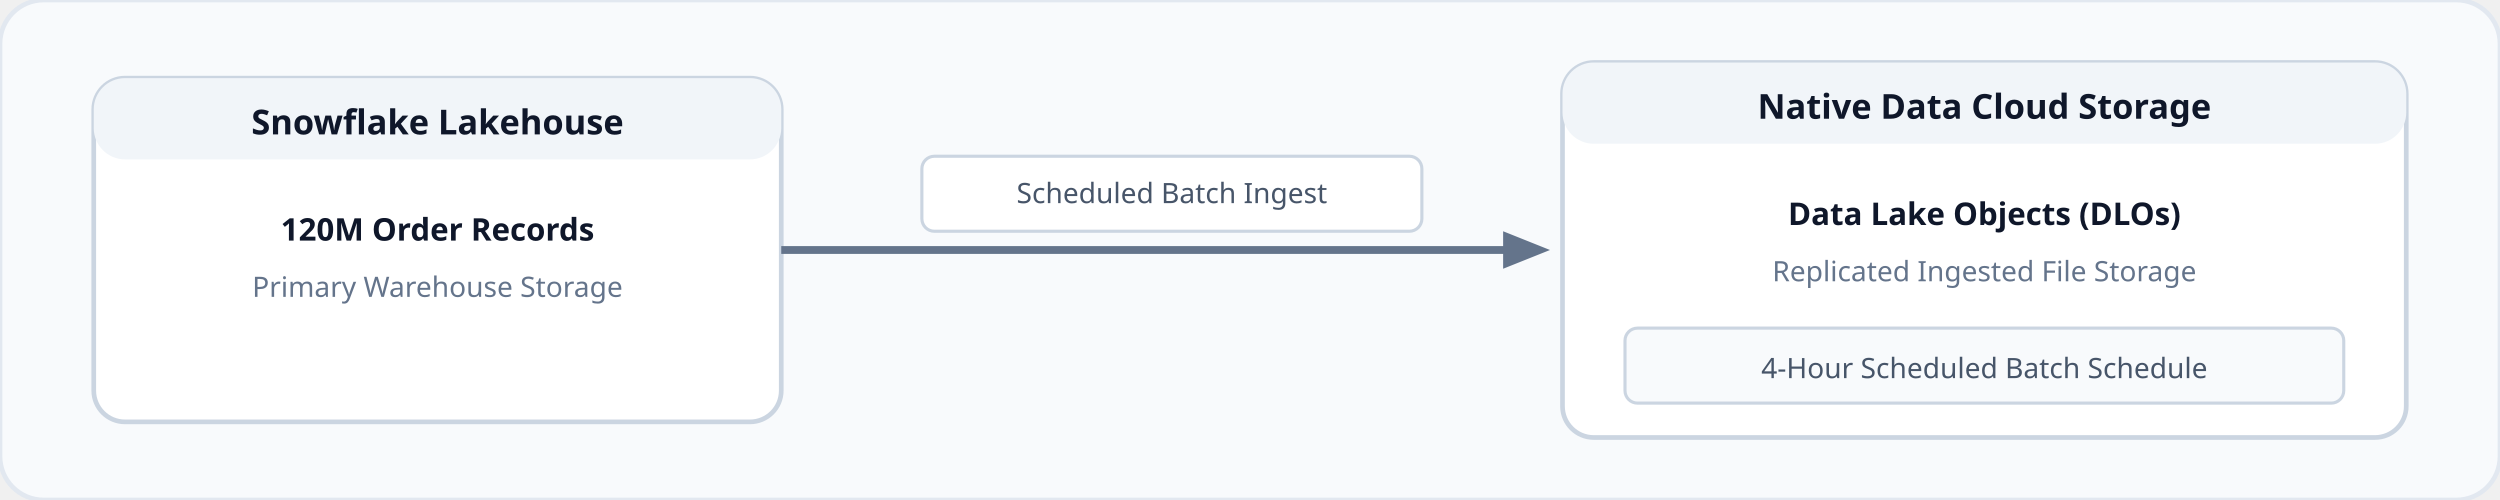
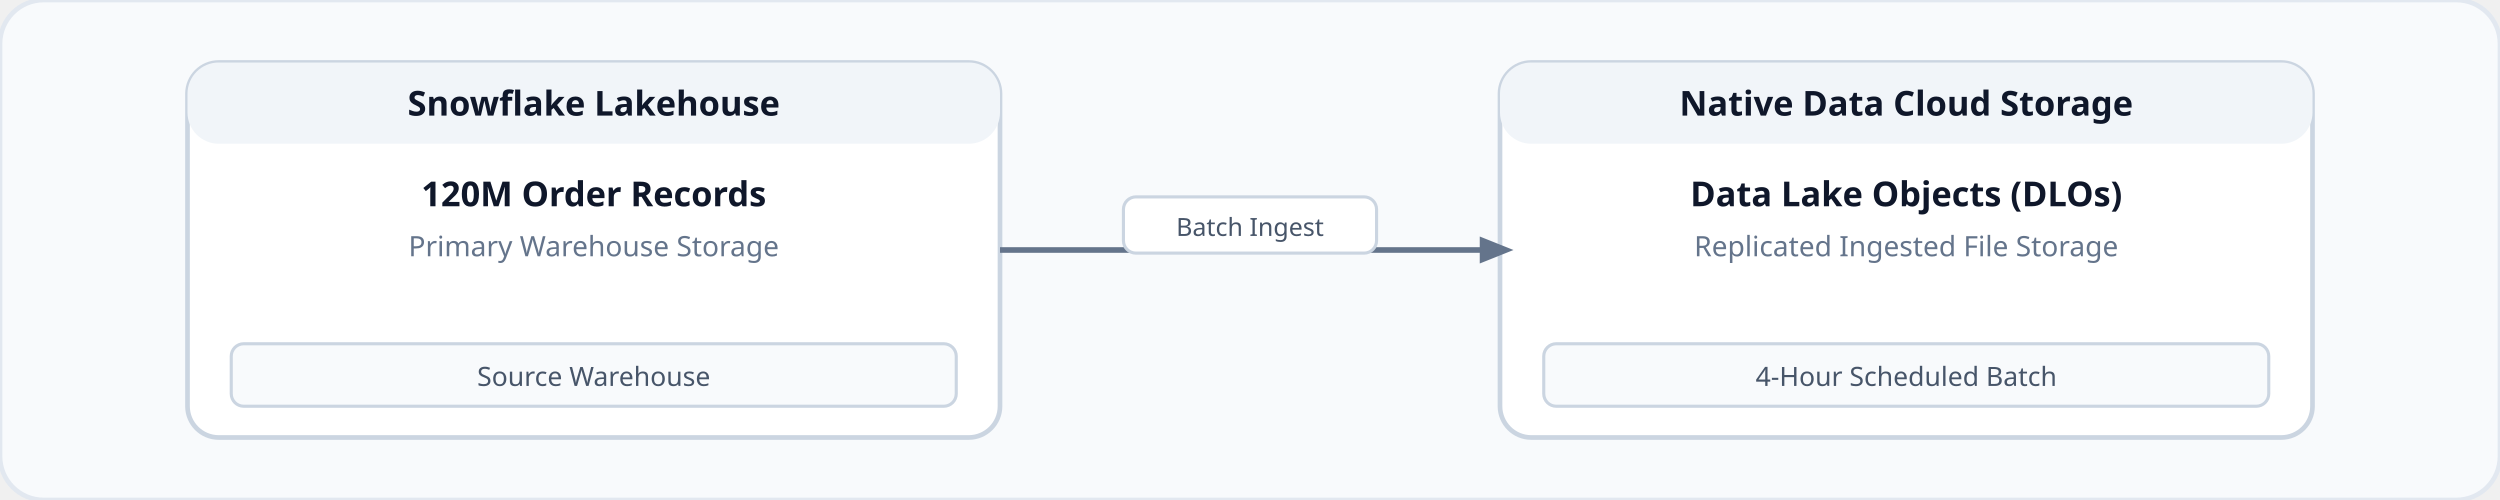
- <svg xmlns="http://www.w3.org/2000/svg" viewBox="0 0 800 160" width="100%" height="100%">
+ <svg xmlns="http://www.w3.org/2000/svg" class="diagram-svg diagram-svg--authored" viewBox="0 0 800 160" role="img" aria-labelledby="agd-00804-batch-lake-topology-title agd-00804-batch-lake-topology-desc">
  <defs>
-     <marker id="arrow-neutral-batch" viewBox="0 0 10 10" refX="6" refY="5" markerWidth="6" markerHeight="6" orient="auto-start-reverse">
-       <path d="M 0 1 L 10 5 L 0 9 z" fill="#64748b" />
+     <marker id="agd-00804-batch-lake-topology-arrow" markerWidth="8" markerHeight="6" refX="7" refY="3" orient="auto">
+       <polygon points="0 0, 8 3, 0 6" fill="var(--diagram-svg-line, #64748b)" />
+     </marker>
+     <marker id="agd-00804-batch-lake-topology-arrow-link" markerWidth="8" markerHeight="6" refX="7" refY="3" orient="auto">
+       <polygon points="0 0, 8 3, 0 6" fill="var(--diagram-svg-sky-3, #0284c7)" />
+     </marker>
+     <marker id="agd-00804-batch-lake-topology-arrow-arcgym" viewBox="0 0 10 10" refX="6" refY="5" markerWidth="6" markerHeight="6" orient="auto-start-reverse">
+       <path d="M 0 1 L 10 5 L 0 9 z" fill="var(--diagram-arcgym-line, #64748b)" />
+     </marker>
+     <marker id="agd-00804-batch-lake-topology-arrow-warn" viewBox="0 0 10 10" refX="6" refY="5" markerWidth="6" markerHeight="6" orient="auto-start-reverse">
+       <path d="M 0 1 L 10 5 L 0 9 z" fill="var(--diagram-arcgym-warn-border, #dc2626)" />
    </marker>
  </defs>
-   <rect width="800" height="160" rx="14" fill="#f8fafc" stroke="#e2e8f0" stroke-width="1.5" />
-   <g transform="translate(30, 25)">
-     <rect width="220" height="110" rx="10" fill="#ffffff" stroke="#cbd5e1" stroke-width="1.5" />
-     <rect width="220" height="26" rx="10" fill="#f1f5f9" />
-     <text x="110" y="18" text-anchor="middle" font-family="system-ui, sans-serif" font-size="11" font-weight="600" fill="#0f172a">Snowflake Lakehouse</text>
-     <text x="110" y="52" text-anchor="middle" font-family="system-ui, sans-serif" font-size="10" font-weight="600" fill="#0f172a">120M Order Records</text>
-     <text x="110" y="70" text-anchor="middle" font-family="system-ui, sans-serif" font-size="9" fill="#64748b">Primary Warehouse Storage</text>
+   <rect width="100%" height="100%" rx="14" fill="var(--diagram-arcgym-canvas-bg, #f8fafc)" stroke="var(--diagram-arcgym-canvas-border, #e2e8f0)" stroke-width="1.5" />
+   <g class="diagram-node" data-node-id="snowflake">
+     <rect class="diagram-node-body" x="60" y="20" width="260" height="120" rx="10" fill="var(--diagram-arcgym-card-bg, #ffffff)" stroke="var(--diagram-arcgym-card-border, #cbd5e1)" stroke-width="1.5" />
+     <rect x="60" y="20" width="260" height="26" rx="10" fill="var(--diagram-arcgym-card-header-bg, #f1f5f9)" />
+     <text x="190" y="37" text-anchor="middle" font-family="system-ui, sans-serif" font-size="11" font-weight="600" fill="var(--diagram-arcgym-card-title, #0f172a)">Snowflake Lakehouse</text>
+     <text x="190" y="66" text-anchor="middle" font-family="system-ui, sans-serif" font-size="11" font-weight="600" fill="var(--diagram-arcgym-card-title, #0f172a)">120M Order Records</text>
+     <text x="190" y="82" text-anchor="middle" font-family="system-ui, sans-serif" font-size="9" fill="var(--diagram-arcgym-card-subtitle, #64748b)">Primary Warehouse Storage</text>
+     <rect x="74" y="110" width="232" height="20" rx="4" fill="var(--diagram-arcgym-badge-bg, #f8fafc)" stroke="var(--diagram-arcgym-badge-border, #cbd5e1)" stroke-width="1" />
+     <text x="190" y="123.5" text-anchor="middle" font-family="system-ui, sans-serif" font-size="8.5" font-weight="500" fill="var(--diagram-arcgym-badge-text, #475569)">Source Warehouse</text>
  </g>
-   <path d="M 250 80 L 490 80" stroke="#64748b" stroke-width="2.5" marker-end="url(#arrow-neutral-batch)" fill="none" />
-   <rect x="295" y="50" width="160" height="24" rx="4" fill="#ffffff" stroke="#cbd5e1" stroke-width="1" />
-   <text x="375" y="65" text-anchor="middle" font-family="system-ui, sans-serif" font-size="9" font-weight="500" fill="#475569">Scheduled Batch Ingest</text>
-   <g transform="translate(500, 20)">
-     <rect width="270" height="120" rx="10" fill="#ffffff" stroke="#cbd5e1" stroke-width="1.5" />
-     <rect width="270" height="26" rx="10" fill="#f1f5f9" />
-     <text x="135" y="18" text-anchor="middle" font-family="system-ui, sans-serif" font-size="11" font-weight="600" fill="#0f172a">Native Data Cloud Storage</text>
-     <text x="135" y="52" text-anchor="middle" font-family="system-ui, sans-serif" font-size="10" font-weight="600" fill="#0f172a">Data Lake Objects (DLOs)</text>
-     <text x="135" y="70" text-anchor="middle" font-family="system-ui, sans-serif" font-size="9" fill="#64748b">Replicated Ingested File Storage</text>
-     <rect x="20" y="85" width="230" height="24" rx="4" fill="#f8fafc" stroke="#cbd5e1" stroke-width="1" />
-     <text x="135" y="101" text-anchor="middle" font-family="system-ui, sans-serif" font-size="9" fill="#475569">4-Hour Scheduled Batch Schedule</text>
+   <g class="diagram-node" data-node-id="dc-storage">
+     <rect class="diagram-node-body" x="480" y="20" width="260" height="120" rx="10" fill="var(--diagram-arcgym-card-bg, #ffffff)" stroke="var(--diagram-arcgym-card-border, #cbd5e1)" stroke-width="1.5" />
+     <rect x="480" y="20" width="260" height="26" rx="10" fill="var(--diagram-arcgym-card-header-bg, #f1f5f9)" />
+     <text x="610" y="37" text-anchor="middle" font-family="system-ui, sans-serif" font-size="11" font-weight="600" fill="var(--diagram-arcgym-card-title, #0f172a)">Native Data Cloud Storage</text>
+     <text x="610" y="66" text-anchor="middle" font-family="system-ui, sans-serif" font-size="11" font-weight="600" fill="var(--diagram-arcgym-card-title, #0f172a)">Data Lake Objects (DLOs)</text>
+     <text x="610" y="82" text-anchor="middle" font-family="system-ui, sans-serif" font-size="9" fill="var(--diagram-arcgym-card-subtitle, #64748b)">Replicated Ingested File Storage</text>
+     <rect x="494" y="110" width="232" height="20" rx="4" fill="var(--diagram-arcgym-badge-bg, #f8fafc)" stroke="var(--diagram-arcgym-badge-border, #cbd5e1)" stroke-width="1" />
+     <text x="610" y="123.5" text-anchor="middle" font-family="system-ui, sans-serif" font-size="8.5" font-weight="500" fill="var(--diagram-arcgym-badge-text, #475569)">4-Hour Scheduled Batch</text>
+   </g>
+   <g class="diagram-edge" data-edge-from="snowflake" data-edge-to="dc-storage">
+     <path class="diagram-edge-line" d="M 320,80 L 480,80" fill="none" stroke="var(--diagram-arcgym-line, #64748b)" stroke-width="1.8" marker-end="url(#agd-00804-batch-lake-topology-arrow-arcgym)" />
+     <rect class="diagram-edge-label-mask" x="359.5" y="63" width="81" height="18" rx="4" fill="var(--diagram-arcgym-pill-bg, #ffffff)" stroke="var(--diagram-arcgym-pill-border, #cbd5e1)" stroke-width="1" data-layout-role="edge-label-mask" />
+     <text class="diagram-edge-label" x="400" y="75.5" fill="var(--diagram-arcgym-line-text, #475569)" font-size="8" font-family="system-ui, sans-serif" font-weight="500" text-anchor="middle" data-layout-role="edge-label">Batch Ingest</text>
  </g>
</svg>
